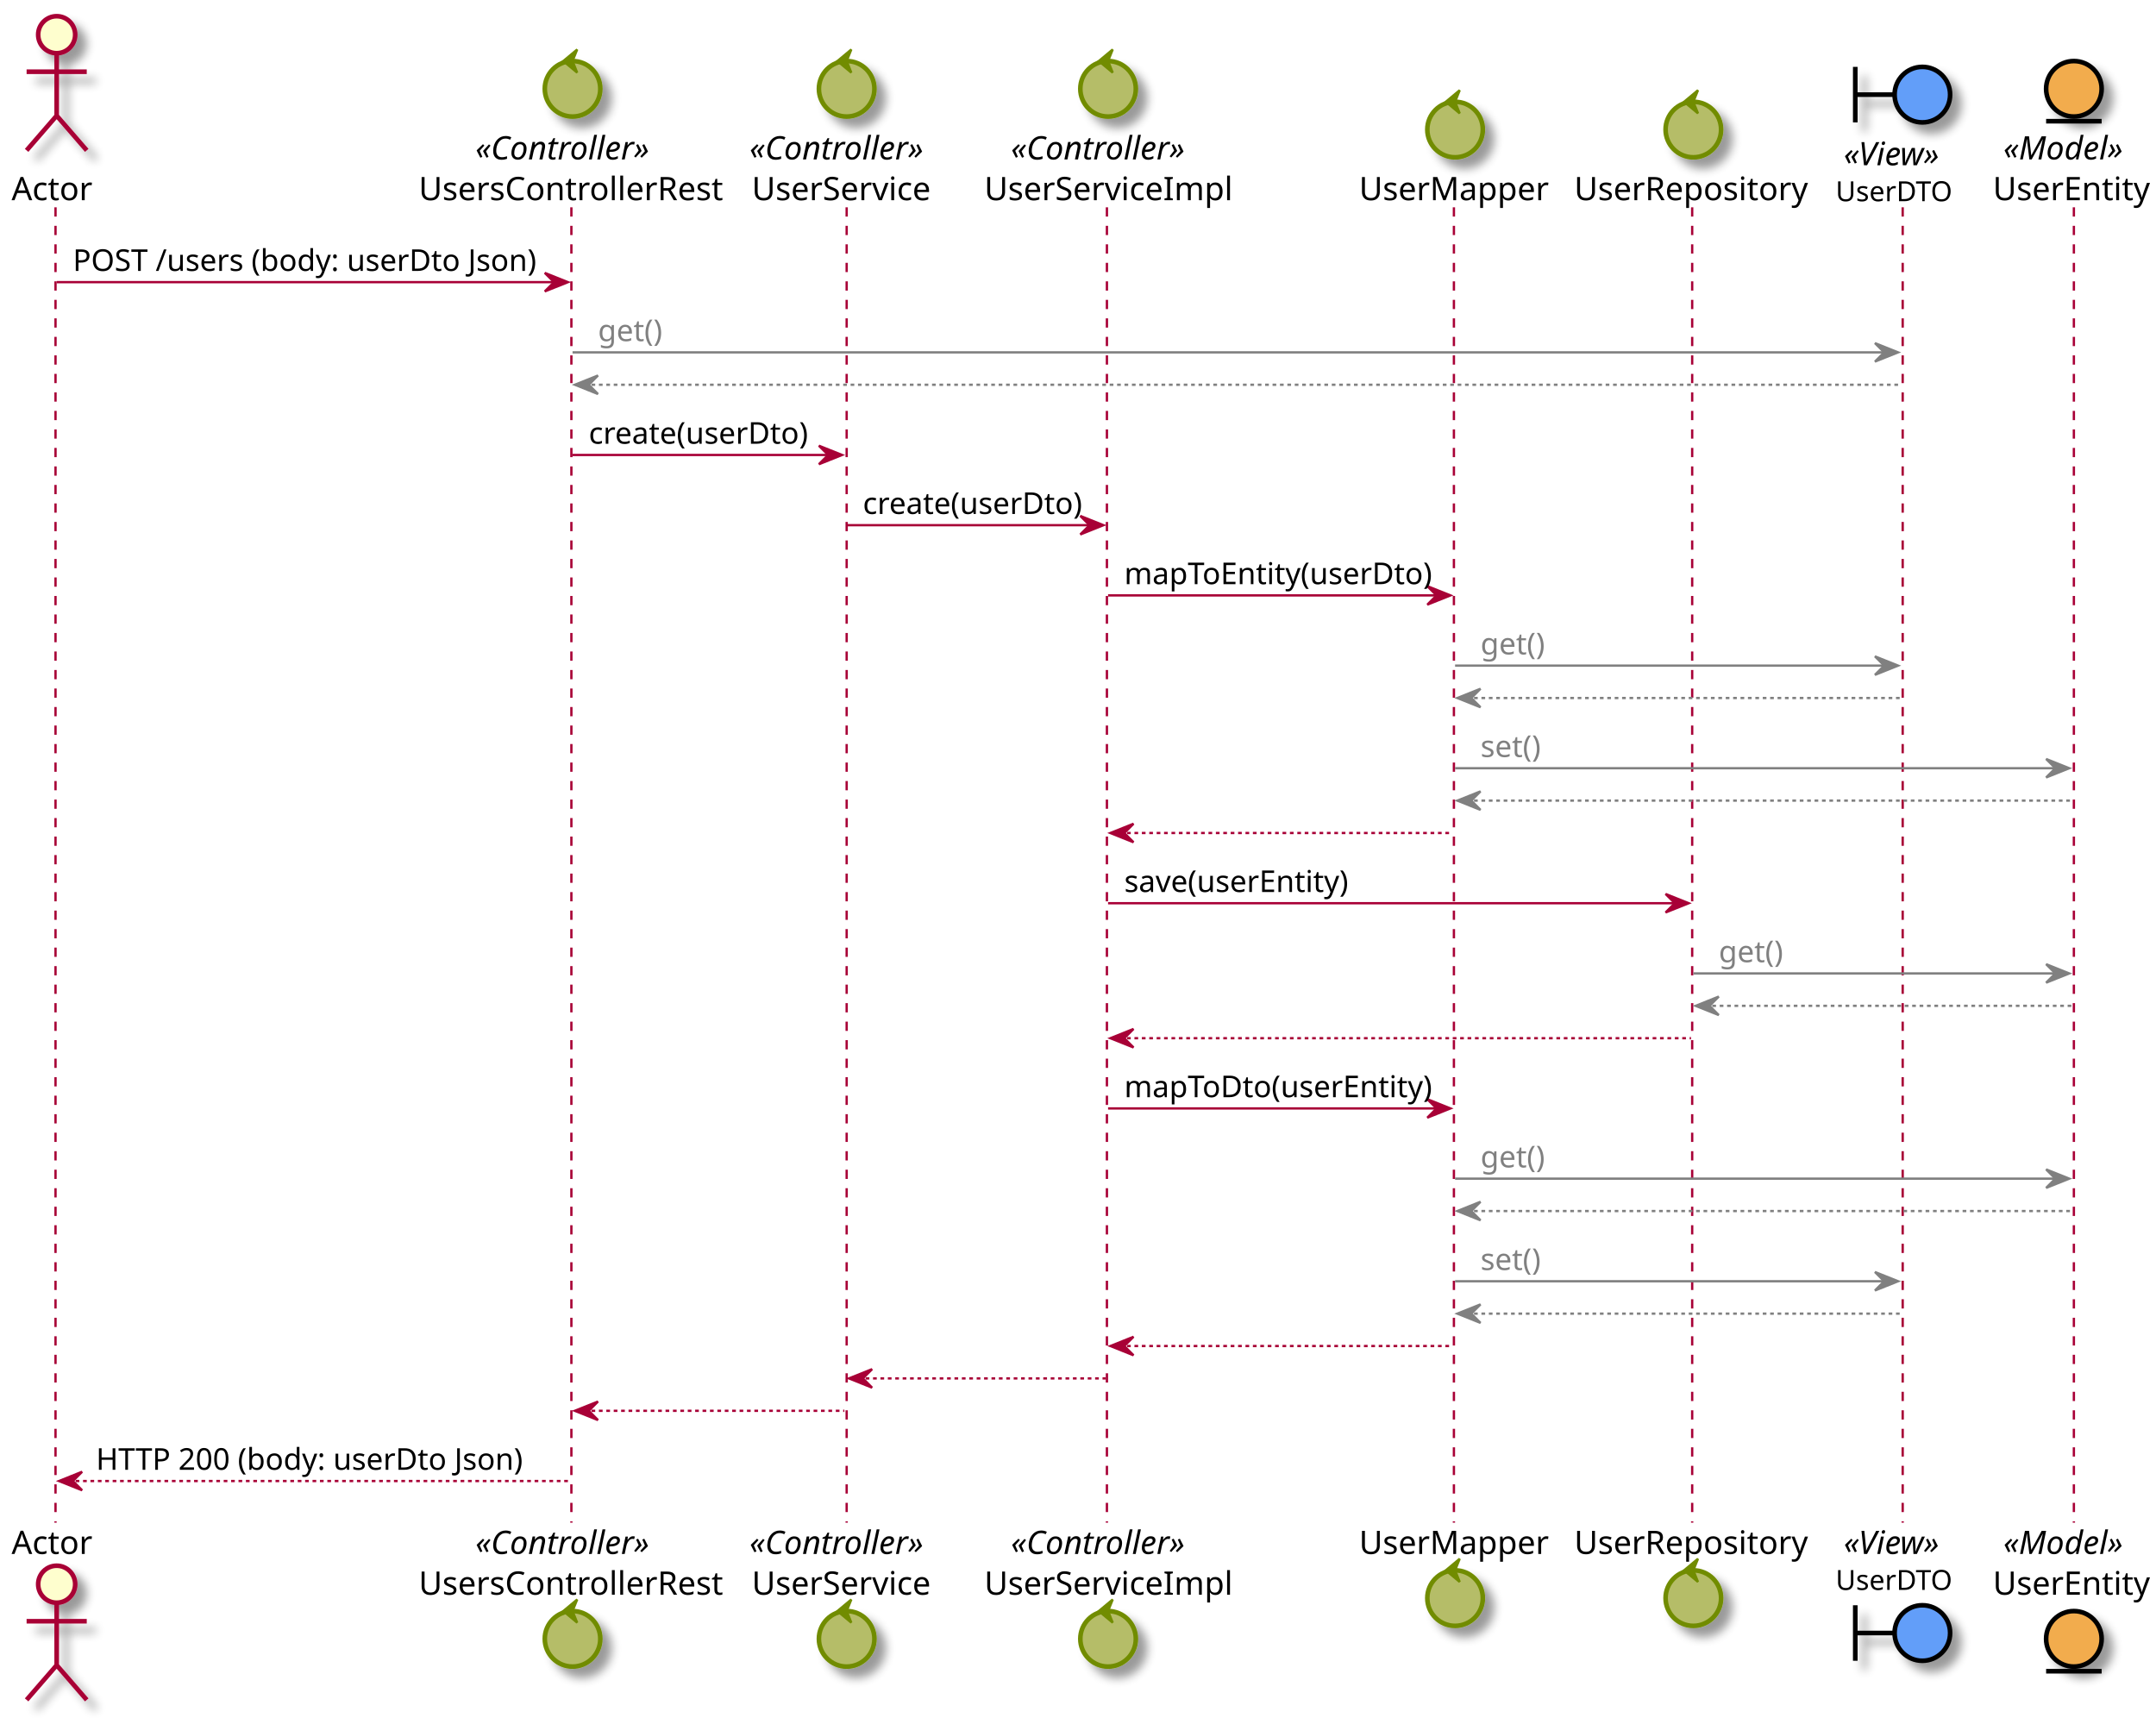
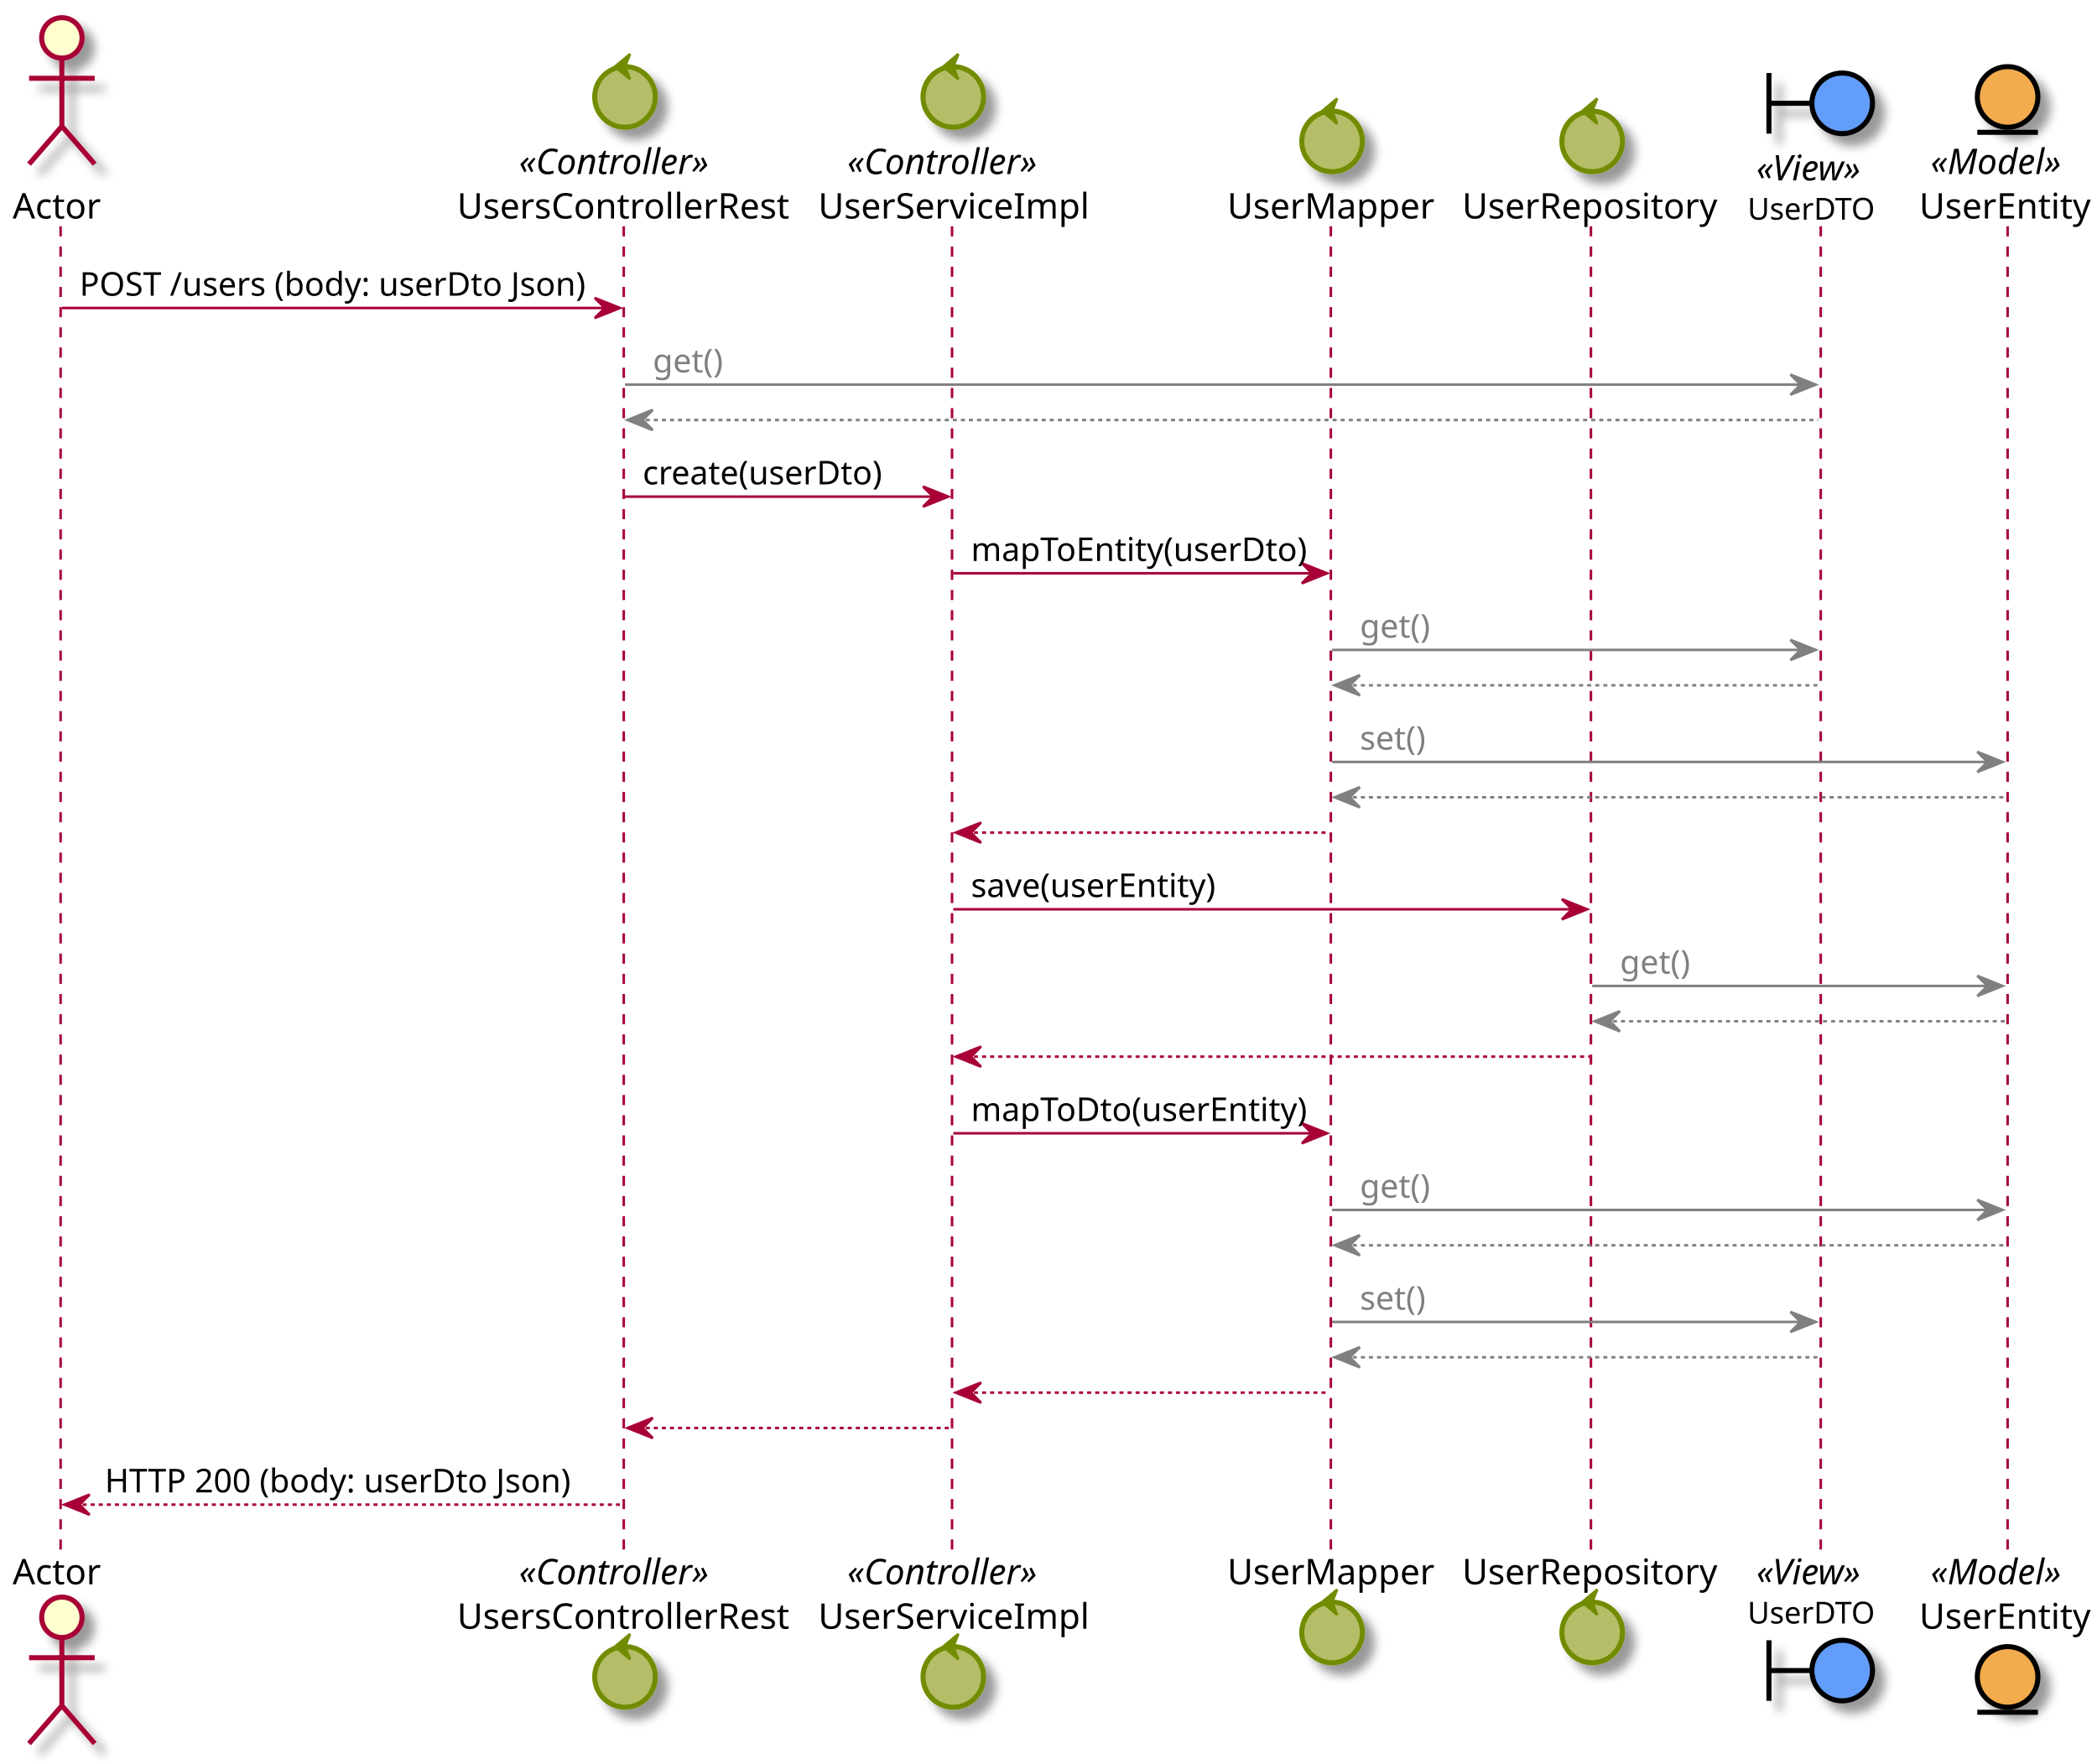
- <svg xmlns="http://www.w3.org/2000/svg" contentScriptType="application/ecmascript" contentStyleType="text/css" height="928.75px" preserveAspectRatio="none" style="width:1165px;height:928px;" version="1.1" viewBox="0 0 1165 928" width="1165px" zoomAndPan="magnify">
+ <svg xmlns="http://www.w3.org/2000/svg" contentScriptType="application/ecmascript" contentStyleType="text/css" height="873.75px" preserveAspectRatio="none" style="width:1038px;height:873px;" version="1.1" viewBox="0 0 1038 873" width="1038.75px" zoomAndPan="magnify">
  <defs>
-     <filter height="300%" id="f13ihi03be4k38" width="300%" x="-1" y="-1">
+     <filter height="300%" id="f7v5b3y5gsimc" width="300%" x="-1" y="-1">
      <feGaussianBlur result="blurOut" stdDeviation="2.5" />
      <feColorMatrix in="blurOut" result="blurOut2" type="matrix" values="0 0 0 0 0 0 0 0 0 0 0 0 0 0 0 0 0 0 .4 0" />
      <feOffset dx="5.0" dy="5.0" in="blurOut2" result="blurOut3" />
      <feBlend in="SourceGraphic" in2="blurOut3" mode="normal" />
    </filter>
  </defs>
  <g>
-     <line style="stroke:#A80036;stroke-width:1.25;stroke-dasharray:5.0,5.0;" x1="30" x2="30" y1="112.012" y2="822.725" />
-     <line style="stroke:#A80036;stroke-width:1.25;stroke-dasharray:5.0,5.0;" x1="308.75" x2="308.75" y1="112.012" y2="822.725" />
-     <line style="stroke:#A80036;stroke-width:1.25;stroke-dasharray:5.0,5.0;" x1="457.5" x2="457.5" y1="112.012" y2="822.725" />
-     <line style="stroke:#A80036;stroke-width:1.25;stroke-dasharray:5.0,5.0;" x1="598.125" x2="598.125" y1="112.012" y2="822.725" />
-     <line style="stroke:#A80036;stroke-width:1.25;stroke-dasharray:5.0,5.0;" x1="785.625" x2="785.625" y1="112.012" y2="822.725" />
-     <line style="stroke:#A80036;stroke-width:1.25;stroke-dasharray:5.0,5.0;" x1="914.375" x2="914.375" y1="112.012" y2="822.725" />
-     <line style="stroke:#A80036;stroke-width:1.25;stroke-dasharray:5.0,5.0;" x1="1028.125" x2="1028.125" y1="112.012" y2="822.725" />
-     <line style="stroke:#A80036;stroke-width:1.25;stroke-dasharray:5.0,5.0;" x1="1120.625" x2="1120.625" y1="112.012" y2="822.725" />
+     <line style="stroke:#A80036;stroke-width:1.25;stroke-dasharray:5.0,5.0;" x1="30" x2="30" y1="112.012" y2="767.285" />
+     <line style="stroke:#A80036;stroke-width:1.25;stroke-dasharray:5.0,5.0;" x1="308.75" x2="308.75" y1="112.012" y2="767.285" />
+     <line style="stroke:#A80036;stroke-width:1.25;stroke-dasharray:5.0,5.0;" x1="471.25" x2="471.25" y1="112.012" y2="767.285" />
+     <line style="stroke:#A80036;stroke-width:1.25;stroke-dasharray:5.0,5.0;" x1="658.75" x2="658.75" y1="112.012" y2="767.285" />
+     <line style="stroke:#A80036;stroke-width:1.25;stroke-dasharray:5.0,5.0;" x1="787.5" x2="787.5" y1="112.012" y2="767.285" />
+     <line style="stroke:#A80036;stroke-width:1.25;stroke-dasharray:5.0,5.0;" x1="901.25" x2="901.25" y1="112.012" y2="767.285" />
+     <line style="stroke:#A80036;stroke-width:1.25;stroke-dasharray:5.0,5.0;" x1="993.75" x2="993.75" y1="112.012" y2="767.285" />
    <text fill="#000000" font-family="sans-serif" font-size="17.5" lengthAdjust="spacing" textLength="41.25" x="6.25" y="108.166">Actor</text>
-     <ellipse cx="30.625" cy="18.75" fill="#FEFECE" filter="url(#f13ihi03be4k38)" rx="10" ry="10" style="stroke:#A80036;stroke-width:2.5;" />
-     <path d="M30.625,28.75 L30.625,62.5 M14.375,38.75 L46.875,38.75 M30.625,62.5 L14.375,81.25 M30.625,62.5 L46.875,81.25 " fill="none" filter="url(#f13ihi03be4k38)" style="stroke:#A80036;stroke-width:2.5;" />
-     <text fill="#000000" font-family="sans-serif" font-size="17.5" lengthAdjust="spacing" textLength="41.25" x="6.25" y="839.641">Actor</text>
-     <ellipse cx="30.625" cy="855.986" fill="#FEFECE" filter="url(#f13ihi03be4k38)" rx="10" ry="10" style="stroke:#A80036;stroke-width:2.5;" />
-     <path d="M30.625,865.986 L30.625,899.736 M14.375,875.986 L46.875,875.986 M30.625,899.736 L14.375,918.486 M30.625,899.736 L46.875,918.486 " fill="none" filter="url(#f13ihi03be4k38)" style="stroke:#A80036;stroke-width:2.5;" />
+     <ellipse cx="30.625" cy="18.75" fill="#FEFECE" filter="url(#f7v5b3y5gsimc)" rx="10" ry="10" style="stroke:#A80036;stroke-width:2.5;" />
+     <path d="M30.625,28.75 L30.625,62.5 M14.375,38.75 L46.875,38.75 M30.625,62.5 L14.375,81.25 M30.625,62.5 L46.875,81.25 " fill="none" filter="url(#f7v5b3y5gsimc)" style="stroke:#A80036;stroke-width:2.5;" />
+     <text fill="#000000" font-family="sans-serif" font-size="17.5" lengthAdjust="spacing" textLength="41.25" x="6.25" y="784.202">Actor</text>
+     <ellipse cx="30.625" cy="800.547" fill="#FEFECE" filter="url(#f7v5b3y5gsimc)" rx="10" ry="10" style="stroke:#A80036;stroke-width:2.5;" />
+     <path d="M30.625,810.547 L30.625,844.297 M14.375,820.547 L46.875,820.547 M30.625,844.297 L14.375,863.047 M30.625,844.297 L46.875,863.047 " fill="none" filter="url(#f7v5b3y5gsimc)" style="stroke:#A80036;stroke-width:2.5;" />
    <text fill="#000000" font-family="sans-serif" font-size="17.5" font-style="italic" lengthAdjust="spacing" textLength="97.5" x="256.875" y="86.155">«Controller»</text>
    <text fill="#000000" font-family="sans-serif" font-size="17.5" lengthAdjust="spacing" textLength="158.75" x="226.25" y="108.166">UsersControllerRest</text>
-     <ellipse cx="309.375" cy="47.988" fill="#B5BD68" filter="url(#f13ihi03be4k38)" rx="15" ry="15" style="stroke:#718C00;stroke-width:2.5;" />
+     <ellipse cx="309.375" cy="47.988" fill="#B5BD68" filter="url(#f7v5b3y5gsimc)" rx="15" ry="15" style="stroke:#718C00;stroke-width:2.5;" />
    <polygon fill="#718C00" points="304.375,32.988,311.875,26.738,309.375,32.988,311.875,39.238,304.375,32.988" style="stroke:#718C00;stroke-width:1.25;" />
-     <text fill="#000000" font-family="sans-serif" font-size="17.5" font-style="italic" lengthAdjust="spacing" textLength="97.5" x="256.875" y="839.641">«Controller»</text>
-     <text fill="#000000" font-family="sans-serif" font-size="17.5" lengthAdjust="spacing" textLength="158.75" x="226.25" y="861.653">UsersControllerRest</text>
-     <ellipse cx="309.375" cy="885.498" fill="#B5BD68" filter="url(#f13ihi03be4k38)" rx="15" ry="15" style="stroke:#718C00;stroke-width:2.5;" />
-     <polygon fill="#718C00" points="304.375,870.498,311.875,864.248,309.375,870.498,311.875,876.748,304.375,870.498" style="stroke:#718C00;stroke-width:1.25;" />
-     <text fill="#000000" font-family="sans-serif" font-size="17.5" font-style="italic" lengthAdjust="spacing" textLength="97.5" x="405" y="86.155">«Controller»</text>
-     <text fill="#000000" font-family="sans-serif" font-size="17.5" lengthAdjust="spacing" textLength="95" x="406.25" y="108.166">UserService</text>
-     <ellipse cx="457.5" cy="47.988" fill="#B5BD68" filter="url(#f13ihi03be4k38)" rx="15" ry="15" style="stroke:#718C00;stroke-width:2.5;" />
-     <polygon fill="#718C00" points="452.5,32.988,460,26.738,457.5,32.988,460,39.238,452.5,32.988" style="stroke:#718C00;stroke-width:1.25;" />
-     <text fill="#000000" font-family="sans-serif" font-size="17.5" font-style="italic" lengthAdjust="spacing" textLength="97.5" x="405" y="839.641">«Controller»</text>
-     <text fill="#000000" font-family="sans-serif" font-size="17.5" lengthAdjust="spacing" textLength="95" x="406.25" y="861.653">UserService</text>
-     <ellipse cx="457.5" cy="885.498" fill="#B5BD68" filter="url(#f13ihi03be4k38)" rx="15" ry="15" style="stroke:#718C00;stroke-width:2.5;" />
-     <polygon fill="#718C00" points="452.5,870.498,460,864.248,457.5,870.498,460,876.748,452.5,870.498" style="stroke:#718C00;stroke-width:1.25;" />
-     <text fill="#000000" font-family="sans-serif" font-size="17.5" font-style="italic" lengthAdjust="spacing" textLength="97.5" x="546.25" y="86.155">«Controller»</text>
-     <text fill="#000000" font-family="sans-serif" font-size="17.5" lengthAdjust="spacing" textLength="126.25" x="531.875" y="108.166">UserServiceImpl</text>
-     <ellipse cx="598.75" cy="47.988" fill="#B5BD68" filter="url(#f13ihi03be4k38)" rx="15" ry="15" style="stroke:#718C00;stroke-width:2.5;" />
-     <polygon fill="#718C00" points="593.75,32.988,601.25,26.738,598.75,32.988,601.25,39.238,593.75,32.988" style="stroke:#718C00;stroke-width:1.25;" />
-     <text fill="#000000" font-family="sans-serif" font-size="17.5" font-style="italic" lengthAdjust="spacing" textLength="97.5" x="546.25" y="839.641">«Controller»</text>
-     <text fill="#000000" font-family="sans-serif" font-size="17.5" lengthAdjust="spacing" textLength="126.25" x="531.875" y="861.653">UserServiceImpl</text>
-     <ellipse cx="598.75" cy="885.498" fill="#B5BD68" filter="url(#f13ihi03be4k38)" rx="15" ry="15" style="stroke:#718C00;stroke-width:2.5;" />
-     <polygon fill="#718C00" points="593.75,870.498,601.25,864.248,598.75,870.498,601.25,876.748,593.75,870.498" style="stroke:#718C00;stroke-width:1.25;" />
-     <text fill="#000000" font-family="sans-serif" font-size="17.5" lengthAdjust="spacing" textLength="96.25" x="734.375" y="108.166">UserMapper</text>
-     <ellipse cx="786.25" cy="70" fill="#B5BD68" filter="url(#f13ihi03be4k38)" rx="15" ry="15" style="stroke:#718C00;stroke-width:2.5;" />
-     <polygon fill="#718C00" points="781.25,55,788.75,48.75,786.25,55,788.75,61.25,781.25,55" style="stroke:#718C00;stroke-width:1.25;" />
-     <text fill="#000000" font-family="sans-serif" font-size="17.5" lengthAdjust="spacing" textLength="96.25" x="734.375" y="839.641">UserMapper</text>
-     <ellipse cx="786.25" cy="863.486" fill="#B5BD68" filter="url(#f13ihi03be4k38)" rx="15" ry="15" style="stroke:#718C00;stroke-width:2.5;" />
-     <polygon fill="#718C00" points="781.25,848.486,788.75,842.236,786.25,848.486,788.75,854.736,781.25,848.486" style="stroke:#718C00;stroke-width:1.25;" />
-     <text fill="#000000" font-family="sans-serif" font-size="17.5" lengthAdjust="spacing" textLength="121.25" x="850.625" y="108.166">UserRepository</text>
-     <ellipse cx="915" cy="70" fill="#B5BD68" filter="url(#f13ihi03be4k38)" rx="15" ry="15" style="stroke:#718C00;stroke-width:2.5;" />
-     <polygon fill="#718C00" points="910,55,917.5,48.75,915,55,917.5,61.25,910,55" style="stroke:#718C00;stroke-width:1.25;" />
-     <text fill="#000000" font-family="sans-serif" font-size="17.5" lengthAdjust="spacing" textLength="121.25" x="850.625" y="839.641">UserRepository</text>
-     <ellipse cx="915" cy="863.486" fill="#B5BD68" filter="url(#f13ihi03be4k38)" rx="15" ry="15" style="stroke:#718C00;stroke-width:2.5;" />
-     <polygon fill="#718C00" points="910,848.486,917.5,842.236,915,848.486,917.5,854.736,910,848.486" style="stroke:#718C00;stroke-width:1.25;" />
-     <text fill="#000000" font-family="sans-serif" font-size="17.5" font-style="italic" lengthAdjust="spacing" textLength="56.25" x="996.25" y="89.299">«View»</text>
-     <text fill="#000000" font-family="sans-serif" font-size="15" lengthAdjust="spacing" textLength="65" x="991.875" y="108.716">UserDTO</text>
-     <path d="M1002.5,36.133 L1002.5,66.133 M1002.5,51.133 L1023.75,51.133 " fill="none" filter="url(#f13ihi03be4k38)" style="stroke:#000000;stroke-width:2.5;" />
-     <ellipse cx="1038.75" cy="51.133" fill="#629EF9" filter="url(#f13ihi03be4k38)" rx="15" ry="15" style="stroke:#000000;stroke-width:2.5;" />
-     <text fill="#000000" font-family="sans-serif" font-size="17.5" font-style="italic" lengthAdjust="spacing" textLength="56.25" x="996.25" y="839.641">«View»</text>
-     <text fill="#000000" font-family="sans-serif" font-size="15" lengthAdjust="spacing" textLength="65" x="991.875" y="859.058">UserDTO</text>
-     <path d="M1002.5,867.354 L1002.5,897.354 M1002.5,882.354 L1023.75,882.354 " fill="none" filter="url(#f13ihi03be4k38)" style="stroke:#000000;stroke-width:2.5;" />
-     <ellipse cx="1038.75" cy="882.354" fill="#629EF9" filter="url(#f13ihi03be4k38)" rx="15" ry="15" style="stroke:#000000;stroke-width:2.5;" />
-     <text fill="#000000" font-family="sans-serif" font-size="17.5" font-style="italic" lengthAdjust="spacing" textLength="68.75" x="1082.5" y="86.155">«Model»</text>
-     <text fill="#000000" font-family="sans-serif" font-size="17.5" lengthAdjust="spacing" textLength="80" x="1076.875" y="108.166">UserEntity</text>
-     <ellipse cx="1120.625" cy="47.988" fill="#F2AC4E" filter="url(#f13ihi03be4k38)" rx="15" ry="15" style="stroke:#000000;stroke-width:2.5;" />
-     <line style="stroke:#000000;stroke-width:2.5;" x1="1105.625" x2="1135.625" y1="65.488" y2="65.488" />
-     <text fill="#000000" font-family="sans-serif" font-size="17.5" font-style="italic" lengthAdjust="spacing" textLength="68.75" x="1082.5" y="839.641">«Model»</text>
-     <text fill="#000000" font-family="sans-serif" font-size="17.5" lengthAdjust="spacing" textLength="80" x="1076.875" y="861.653">UserEntity</text>
-     <ellipse cx="1120.625" cy="885.498" fill="#F2AC4E" filter="url(#f13ihi03be4k38)" rx="15" ry="15" style="stroke:#000000;stroke-width:2.5;" />
-     <line style="stroke:#000000;stroke-width:2.5;" x1="1105.625" x2="1135.625" y1="902.998" y2="902.998" />
+     <text fill="#000000" font-family="sans-serif" font-size="17.5" font-style="italic" lengthAdjust="spacing" textLength="97.5" x="256.875" y="784.202">«Controller»</text>
+     <text fill="#000000" font-family="sans-serif" font-size="17.5" lengthAdjust="spacing" textLength="158.75" x="226.25" y="806.213">UsersControllerRest</text>
+     <ellipse cx="309.375" cy="830.059" fill="#B5BD68" filter="url(#f7v5b3y5gsimc)" rx="15" ry="15" style="stroke:#718C00;stroke-width:2.5;" />
+     <polygon fill="#718C00" points="304.375,815.059,311.875,808.809,309.375,815.059,311.875,821.309,304.375,815.059" style="stroke:#718C00;stroke-width:1.25;" />
+     <text fill="#000000" font-family="sans-serif" font-size="17.5" font-style="italic" lengthAdjust="spacing" textLength="97.5" x="419.375" y="86.155">«Controller»</text>
+     <text fill="#000000" font-family="sans-serif" font-size="17.5" lengthAdjust="spacing" textLength="126.25" x="405" y="108.166">UserServiceImpl</text>
+     <ellipse cx="471.875" cy="47.988" fill="#B5BD68" filter="url(#f7v5b3y5gsimc)" rx="15" ry="15" style="stroke:#718C00;stroke-width:2.5;" />
+     <polygon fill="#718C00" points="466.875,32.988,474.375,26.738,471.875,32.988,474.375,39.238,466.875,32.988" style="stroke:#718C00;stroke-width:1.25;" />
+     <text fill="#000000" font-family="sans-serif" font-size="17.5" font-style="italic" lengthAdjust="spacing" textLength="97.5" x="419.375" y="784.202">«Controller»</text>
+     <text fill="#000000" font-family="sans-serif" font-size="17.5" lengthAdjust="spacing" textLength="126.25" x="405" y="806.213">UserServiceImpl</text>
+     <ellipse cx="471.875" cy="830.059" fill="#B5BD68" filter="url(#f7v5b3y5gsimc)" rx="15" ry="15" style="stroke:#718C00;stroke-width:2.5;" />
+     <polygon fill="#718C00" points="466.875,815.059,474.375,808.809,471.875,815.059,474.375,821.309,466.875,815.059" style="stroke:#718C00;stroke-width:1.25;" />
+     <text fill="#000000" font-family="sans-serif" font-size="17.5" lengthAdjust="spacing" textLength="96.25" x="607.5" y="108.166">UserMapper</text>
+     <ellipse cx="659.375" cy="70" fill="#B5BD68" filter="url(#f7v5b3y5gsimc)" rx="15" ry="15" style="stroke:#718C00;stroke-width:2.5;" />
+     <polygon fill="#718C00" points="654.375,55,661.875,48.75,659.375,55,661.875,61.25,654.375,55" style="stroke:#718C00;stroke-width:1.25;" />
+     <text fill="#000000" font-family="sans-serif" font-size="17.5" lengthAdjust="spacing" textLength="96.25" x="607.5" y="784.202">UserMapper</text>
+     <ellipse cx="659.375" cy="808.047" fill="#B5BD68" filter="url(#f7v5b3y5gsimc)" rx="15" ry="15" style="stroke:#718C00;stroke-width:2.5;" />
+     <polygon fill="#718C00" points="654.375,793.047,661.875,786.797,659.375,793.047,661.875,799.297,654.375,793.047" style="stroke:#718C00;stroke-width:1.25;" />
+     <text fill="#000000" font-family="sans-serif" font-size="17.5" lengthAdjust="spacing" textLength="121.25" x="723.75" y="108.166">UserRepository</text>
+     <ellipse cx="788.125" cy="70" fill="#B5BD68" filter="url(#f7v5b3y5gsimc)" rx="15" ry="15" style="stroke:#718C00;stroke-width:2.5;" />
+     <polygon fill="#718C00" points="783.125,55,790.625,48.75,788.125,55,790.625,61.25,783.125,55" style="stroke:#718C00;stroke-width:1.25;" />
+     <text fill="#000000" font-family="sans-serif" font-size="17.5" lengthAdjust="spacing" textLength="121.25" x="723.75" y="784.202">UserRepository</text>
+     <ellipse cx="788.125" cy="808.047" fill="#B5BD68" filter="url(#f7v5b3y5gsimc)" rx="15" ry="15" style="stroke:#718C00;stroke-width:2.5;" />
+     <polygon fill="#718C00" points="783.125,793.047,790.625,786.797,788.125,793.047,790.625,799.297,783.125,793.047" style="stroke:#718C00;stroke-width:1.25;" />
+     <text fill="#000000" font-family="sans-serif" font-size="17.5" font-style="italic" lengthAdjust="spacing" textLength="56.25" x="869.375" y="89.299">«View»</text>
+     <text fill="#000000" font-family="sans-serif" font-size="15" lengthAdjust="spacing" textLength="65" x="865" y="108.716">UserDTO</text>
+     <path d="M875.625,36.133 L875.625,66.133 M875.625,51.133 L896.875,51.133 " fill="none" filter="url(#f7v5b3y5gsimc)" style="stroke:#000000;stroke-width:2.5;" />
+     <ellipse cx="911.875" cy="51.133" fill="#629EF9" filter="url(#f7v5b3y5gsimc)" rx="15" ry="15" style="stroke:#000000;stroke-width:2.5;" />
+     <text fill="#000000" font-family="sans-serif" font-size="17.5" font-style="italic" lengthAdjust="spacing" textLength="56.25" x="869.375" y="784.202">«View»</text>
+     <text fill="#000000" font-family="sans-serif" font-size="15" lengthAdjust="spacing" textLength="65" x="865" y="803.618">UserDTO</text>
+     <path d="M875.625,811.914 L875.625,841.914 M875.625,826.914 L896.875,826.914 " fill="none" filter="url(#f7v5b3y5gsimc)" style="stroke:#000000;stroke-width:2.5;" />
+     <ellipse cx="911.875" cy="826.914" fill="#629EF9" filter="url(#f7v5b3y5gsimc)" rx="15" ry="15" style="stroke:#000000;stroke-width:2.5;" />
+     <text fill="#000000" font-family="sans-serif" font-size="17.5" font-style="italic" lengthAdjust="spacing" textLength="68.75" x="955.625" y="86.155">«Model»</text>
+     <text fill="#000000" font-family="sans-serif" font-size="17.5" lengthAdjust="spacing" textLength="80" x="950" y="108.166">UserEntity</text>
+     <ellipse cx="993.75" cy="47.988" fill="#F2AC4E" filter="url(#f7v5b3y5gsimc)" rx="15" ry="15" style="stroke:#000000;stroke-width:2.5;" />
+     <line style="stroke:#000000;stroke-width:2.5;" x1="978.75" x2="1008.75" y1="65.488" y2="65.488" />
+     <text fill="#000000" font-family="sans-serif" font-size="17.5" font-style="italic" lengthAdjust="spacing" textLength="68.75" x="955.625" y="784.202">«Model»</text>
+     <text fill="#000000" font-family="sans-serif" font-size="17.5" lengthAdjust="spacing" textLength="80" x="950" y="806.213">UserEntity</text>
+     <ellipse cx="993.75" cy="830.059" fill="#F2AC4E" filter="url(#f7v5b3y5gsimc)" rx="15" ry="15" style="stroke:#000000;stroke-width:2.5;" />
+     <line style="stroke:#000000;stroke-width:2.5;" x1="978.75" x2="1008.75" y1="847.559" y2="847.559" />
    <polygon fill="#A80036" points="294.375,147.451,306.875,152.451,294.375,157.451,299.375,152.451" style="stroke:#A80036;stroke-width:1.25;" />
    <line style="stroke:#A80036;stroke-width:1.25;" x1="30.625" x2="301.875" y1="152.451" y2="152.451" />
    <text fill="#000000" font-family="sans-serif" font-size="16.25" lengthAdjust="spacing" textLength="248.75" x="39.375" y="146.381">POST /users (body: userDto Json)</text>
-     <polygon fill="#808080" points="1013.125,185.391,1025.625,190.391,1013.125,195.391,1018.125,190.391" style="stroke:#808080;stroke-width:1.25;" />
-     <line style="stroke:#808080;stroke-width:1.25;" x1="309.375" x2="1020.625" y1="190.391" y2="190.391" />
+     <polygon fill="#808080" points="886.25,185.391,898.75,190.391,886.25,195.391,891.25,190.391" style="stroke:#808080;stroke-width:1.25;" />
+     <line style="stroke:#808080;stroke-width:1.25;" x1="309.375" x2="893.75" y1="190.391" y2="190.391" />
    <text fill="#808080" font-family="sans-serif" font-size="16.25" lengthAdjust="spacing" textLength="32.5" x="323.125" y="184.32">get()</text>
    <polygon fill="#808080" points="323.125,202.891,310.625,207.891,323.125,212.891,318.125,207.891" style="stroke:#808080;stroke-width:1.25;" />
-     <line style="stroke:#808080;stroke-width:1.25;stroke-dasharray:2.0,2.0;" x1="315.625" x2="1026.875" y1="207.891" y2="207.891" />
-     <polygon fill="#A80036" points="442.5,240.83,455,245.83,442.5,250.83,447.5,245.83" style="stroke:#A80036;stroke-width:1.25;" />
-     <line style="stroke:#A80036;stroke-width:1.25;" x1="309.375" x2="450" y1="245.83" y2="245.83" />
+     <line style="stroke:#808080;stroke-width:1.25;stroke-dasharray:2.0,2.0;" x1="315.625" x2="900" y1="207.891" y2="207.891" />
+     <polygon fill="#A80036" points="456.875,240.83,469.375,245.83,456.875,250.83,461.875,245.83" style="stroke:#A80036;stroke-width:1.25;" />
+     <line style="stroke:#A80036;stroke-width:1.25;" x1="309.375" x2="464.375" y1="245.83" y2="245.83" />
    <text fill="#000000" font-family="sans-serif" font-size="16.25" lengthAdjust="spacing" textLength="111.25" x="318.125" y="239.76">create(userDto)</text>
-     <polygon fill="#A80036" points="583.75,278.769,596.25,283.769,583.75,288.769,588.75,283.769" style="stroke:#A80036;stroke-width:1.25;" />
-     <line style="stroke:#A80036;stroke-width:1.25;" x1="457.5" x2="591.25" y1="283.769" y2="283.769" />
-     <text fill="#000000" font-family="sans-serif" font-size="16.25" lengthAdjust="spacing" textLength="111.25" x="466.25" y="277.699">create(userDto)</text>
-     <polygon fill="#A80036" points="771.25,316.709,783.75,321.709,771.25,326.709,776.25,321.709" style="stroke:#A80036;stroke-width:1.25;" />
-     <line style="stroke:#A80036;stroke-width:1.25;" x1="598.75" x2="778.75" y1="321.709" y2="321.709" />
-     <text fill="#000000" font-family="sans-serif" font-size="16.25" lengthAdjust="spacing" textLength="157.5" x="607.5" y="315.638">mapToEntity(userDto)</text>
-     <polygon fill="#808080" points="1013.125,354.648,1025.625,359.648,1013.125,364.648,1018.125,359.648" style="stroke:#808080;stroke-width:1.25;" />
-     <line style="stroke:#808080;stroke-width:1.25;" x1="786.25" x2="1020.625" y1="359.648" y2="359.648" />
-     <text fill="#808080" font-family="sans-serif" font-size="16.25" lengthAdjust="spacing" textLength="32.5" x="800" y="353.578">get()</text>
-     <polygon fill="#808080" points="800,372.148,787.5,377.148,800,382.148,795,377.148" style="stroke:#808080;stroke-width:1.25;" />
-     <line style="stroke:#808080;stroke-width:1.25;stroke-dasharray:2.0,2.0;" x1="792.5" x2="1026.875" y1="377.148" y2="377.148" />
-     <polygon fill="#808080" points="1105.625,410.088,1118.125,415.088,1105.625,420.088,1110.625,415.088" style="stroke:#808080;stroke-width:1.25;" />
-     <line style="stroke:#808080;stroke-width:1.25;" x1="786.25" x2="1113.125" y1="415.088" y2="415.088" />
-     <text fill="#808080" font-family="sans-serif" font-size="16.25" lengthAdjust="spacing" textLength="32.5" x="800" y="409.017">set()</text>
-     <polygon fill="#808080" points="800,427.588,787.5,432.588,800,437.588,795,432.588" style="stroke:#808080;stroke-width:1.25;" />
-     <line style="stroke:#808080;stroke-width:1.25;stroke-dasharray:2.0,2.0;" x1="792.5" x2="1119.375" y1="432.588" y2="432.588" />
-     <polygon fill="#A80036" points="612.5,445.088,600,450.088,612.5,455.088,607.5,450.088" style="stroke:#A80036;stroke-width:1.25;" />
-     <line style="stroke:#A80036;stroke-width:1.25;stroke-dasharray:2.0,2.0;" x1="605" x2="785" y1="450.088" y2="450.088" />
-     <polygon fill="#A80036" points="900,483.027,912.5,488.027,900,493.027,905,488.027" style="stroke:#A80036;stroke-width:1.25;" />
-     <line style="stroke:#A80036;stroke-width:1.25;" x1="598.75" x2="907.5" y1="488.027" y2="488.027" />
-     <text fill="#000000" font-family="sans-serif" font-size="16.25" lengthAdjust="spacing" textLength="116.25" x="607.5" y="481.957">save(userEntity)</text>
-     <polygon fill="#808080" points="1105.625,520.967,1118.125,525.967,1105.625,530.967,1110.625,525.967" style="stroke:#808080;stroke-width:1.25;" />
-     <line style="stroke:#808080;stroke-width:1.25;" x1="915" x2="1113.125" y1="525.967" y2="525.967" />
-     <text fill="#808080" font-family="sans-serif" font-size="16.25" lengthAdjust="spacing" textLength="32.5" x="928.75" y="519.896">get()</text>
-     <polygon fill="#808080" points="928.75,538.467,916.25,543.467,928.75,548.467,923.75,543.467" style="stroke:#808080;stroke-width:1.25;" />
-     <line style="stroke:#808080;stroke-width:1.25;stroke-dasharray:2.0,2.0;" x1="921.25" x2="1119.375" y1="543.467" y2="543.467" />
-     <polygon fill="#A80036" points="612.5,555.967,600,560.967,612.5,565.967,607.5,560.967" style="stroke:#A80036;stroke-width:1.25;" />
-     <line style="stroke:#A80036;stroke-width:1.25;stroke-dasharray:2.0,2.0;" x1="605" x2="913.75" y1="560.967" y2="560.967" />
-     <polygon fill="#A80036" points="771.25,593.906,783.75,598.906,771.25,603.906,776.25,598.906" style="stroke:#A80036;stroke-width:1.25;" />
-     <line style="stroke:#A80036;stroke-width:1.25;" x1="598.75" x2="778.75" y1="598.906" y2="598.906" />
-     <text fill="#000000" font-family="sans-serif" font-size="16.25" lengthAdjust="spacing" textLength="157.5" x="607.5" y="592.836">mapToDto(userEntity)</text>
-     <polygon fill="#808080" points="1105.625,631.846,1118.125,636.846,1105.625,641.846,1110.625,636.846" style="stroke:#808080;stroke-width:1.25;" />
-     <line style="stroke:#808080;stroke-width:1.25;" x1="786.25" x2="1113.125" y1="636.846" y2="636.846" />
-     <text fill="#808080" font-family="sans-serif" font-size="16.25" lengthAdjust="spacing" textLength="32.5" x="800" y="630.775">get()</text>
-     <polygon fill="#808080" points="800,649.346,787.5,654.346,800,659.346,795,654.346" style="stroke:#808080;stroke-width:1.25;" />
-     <line style="stroke:#808080;stroke-width:1.25;stroke-dasharray:2.0,2.0;" x1="792.5" x2="1119.375" y1="654.346" y2="654.346" />
-     <polygon fill="#808080" points="1013.125,687.285,1025.625,692.285,1013.125,697.285,1018.125,692.285" style="stroke:#808080;stroke-width:1.25;" />
-     <line style="stroke:#808080;stroke-width:1.25;" x1="786.25" x2="1020.625" y1="692.285" y2="692.285" />
-     <text fill="#808080" font-family="sans-serif" font-size="16.25" lengthAdjust="spacing" textLength="32.5" x="800" y="686.215">set()</text>
-     <polygon fill="#808080" points="800,704.785,787.5,709.785,800,714.785,795,709.785" style="stroke:#808080;stroke-width:1.25;" />
-     <line style="stroke:#808080;stroke-width:1.25;stroke-dasharray:2.0,2.0;" x1="792.5" x2="1026.875" y1="709.785" y2="709.785" />
-     <polygon fill="#A80036" points="612.5,722.285,600,727.285,612.5,732.285,607.5,727.285" style="stroke:#A80036;stroke-width:1.25;" />
-     <line style="stroke:#A80036;stroke-width:1.25;stroke-dasharray:2.0,2.0;" x1="605" x2="785" y1="727.285" y2="727.285" />
-     <polygon fill="#A80036" points="471.25,739.785,458.75,744.785,471.25,749.785,466.25,744.785" style="stroke:#A80036;stroke-width:1.25;" />
-     <line style="stroke:#A80036;stroke-width:1.25;stroke-dasharray:2.0,2.0;" x1="463.75" x2="597.5" y1="744.785" y2="744.785" />
-     <polygon fill="#A80036" points="323.125,757.285,310.625,762.285,323.125,767.285,318.125,762.285" style="stroke:#A80036;stroke-width:1.25;" />
-     <line style="stroke:#A80036;stroke-width:1.25;stroke-dasharray:2.0,2.0;" x1="315.625" x2="456.25" y1="762.285" y2="762.285" />
-     <polygon fill="#A80036" points="44.375,795.225,31.875,800.225,44.375,805.225,39.375,800.225" style="stroke:#A80036;stroke-width:1.25;" />
-     <line style="stroke:#A80036;stroke-width:1.25;stroke-dasharray:2.0,2.0;" x1="36.875" x2="308.125" y1="800.225" y2="800.225" />
-     <text fill="#000000" font-family="sans-serif" font-size="16.25" lengthAdjust="spacing" textLength="226.25" x="51.875" y="794.154">HTTP 200 (body: userDto Json)</text>
+     <polygon fill="#A80036" points="644.375,278.769,656.875,283.769,644.375,288.769,649.375,283.769" style="stroke:#A80036;stroke-width:1.25;" />
+     <line style="stroke:#A80036;stroke-width:1.25;" x1="471.875" x2="651.875" y1="283.769" y2="283.769" />
+     <text fill="#000000" font-family="sans-serif" font-size="16.25" lengthAdjust="spacing" textLength="157.5" x="480.625" y="277.699">mapToEntity(userDto)</text>
+     <polygon fill="#808080" points="886.25,316.709,898.75,321.709,886.25,326.709,891.25,321.709" style="stroke:#808080;stroke-width:1.25;" />
+     <line style="stroke:#808080;stroke-width:1.25;" x1="659.375" x2="893.75" y1="321.709" y2="321.709" />
+     <text fill="#808080" font-family="sans-serif" font-size="16.25" lengthAdjust="spacing" textLength="32.5" x="673.125" y="315.638">get()</text>
+     <polygon fill="#808080" points="673.125,334.209,660.625,339.209,673.125,344.209,668.125,339.209" style="stroke:#808080;stroke-width:1.25;" />
+     <line style="stroke:#808080;stroke-width:1.25;stroke-dasharray:2.0,2.0;" x1="665.625" x2="900" y1="339.209" y2="339.209" />
+     <polygon fill="#808080" points="978.75,372.148,991.25,377.148,978.75,382.148,983.75,377.148" style="stroke:#808080;stroke-width:1.25;" />
+     <line style="stroke:#808080;stroke-width:1.25;" x1="659.375" x2="986.25" y1="377.148" y2="377.148" />
+     <text fill="#808080" font-family="sans-serif" font-size="16.25" lengthAdjust="spacing" textLength="32.5" x="673.125" y="371.078">set()</text>
+     <polygon fill="#808080" points="673.125,389.648,660.625,394.648,673.125,399.648,668.125,394.648" style="stroke:#808080;stroke-width:1.25;" />
+     <line style="stroke:#808080;stroke-width:1.25;stroke-dasharray:2.0,2.0;" x1="665.625" x2="992.5" y1="394.648" y2="394.648" />
+     <polygon fill="#A80036" points="485.625,407.148,473.125,412.148,485.625,417.148,480.625,412.148" style="stroke:#A80036;stroke-width:1.25;" />
+     <line style="stroke:#A80036;stroke-width:1.25;stroke-dasharray:2.0,2.0;" x1="478.125" x2="658.125" y1="412.148" y2="412.148" />
+     <polygon fill="#A80036" points="773.125,445.088,785.625,450.088,773.125,455.088,778.125,450.088" style="stroke:#A80036;stroke-width:1.25;" />
+     <line style="stroke:#A80036;stroke-width:1.25;" x1="471.875" x2="780.625" y1="450.088" y2="450.088" />
+     <text fill="#000000" font-family="sans-serif" font-size="16.25" lengthAdjust="spacing" textLength="116.25" x="480.625" y="444.017">save(userEntity)</text>
+     <polygon fill="#808080" points="978.75,483.027,991.25,488.027,978.75,493.027,983.75,488.027" style="stroke:#808080;stroke-width:1.25;" />
+     <line style="stroke:#808080;stroke-width:1.25;" x1="788.125" x2="986.25" y1="488.027" y2="488.027" />
+     <text fill="#808080" font-family="sans-serif" font-size="16.25" lengthAdjust="spacing" textLength="32.5" x="801.875" y="481.957">get()</text>
+     <polygon fill="#808080" points="801.875,500.527,789.375,505.527,801.875,510.527,796.875,505.527" style="stroke:#808080;stroke-width:1.25;" />
+     <line style="stroke:#808080;stroke-width:1.25;stroke-dasharray:2.0,2.0;" x1="794.375" x2="992.5" y1="505.527" y2="505.527" />
+     <polygon fill="#A80036" points="485.625,518.027,473.125,523.027,485.625,528.027,480.625,523.027" style="stroke:#A80036;stroke-width:1.25;" />
+     <line style="stroke:#A80036;stroke-width:1.25;stroke-dasharray:2.0,2.0;" x1="478.125" x2="786.875" y1="523.027" y2="523.027" />
+     <polygon fill="#A80036" points="644.375,555.967,656.875,560.967,644.375,565.967,649.375,560.967" style="stroke:#A80036;stroke-width:1.25;" />
+     <line style="stroke:#A80036;stroke-width:1.25;" x1="471.875" x2="651.875" y1="560.967" y2="560.967" />
+     <text fill="#000000" font-family="sans-serif" font-size="16.25" lengthAdjust="spacing" textLength="157.5" x="480.625" y="554.896">mapToDto(userEntity)</text>
+     <polygon fill="#808080" points="978.75,593.906,991.25,598.906,978.75,603.906,983.75,598.906" style="stroke:#808080;stroke-width:1.25;" />
+     <line style="stroke:#808080;stroke-width:1.25;" x1="659.375" x2="986.25" y1="598.906" y2="598.906" />
+     <text fill="#808080" font-family="sans-serif" font-size="16.25" lengthAdjust="spacing" textLength="32.5" x="673.125" y="592.836">get()</text>
+     <polygon fill="#808080" points="673.125,611.406,660.625,616.406,673.125,621.406,668.125,616.406" style="stroke:#808080;stroke-width:1.25;" />
+     <line style="stroke:#808080;stroke-width:1.25;stroke-dasharray:2.0,2.0;" x1="665.625" x2="992.5" y1="616.406" y2="616.406" />
+     <polygon fill="#808080" points="886.25,649.346,898.75,654.346,886.25,659.346,891.25,654.346" style="stroke:#808080;stroke-width:1.25;" />
+     <line style="stroke:#808080;stroke-width:1.25;" x1="659.375" x2="893.75" y1="654.346" y2="654.346" />
+     <text fill="#808080" font-family="sans-serif" font-size="16.25" lengthAdjust="spacing" textLength="32.5" x="673.125" y="648.275">set()</text>
+     <polygon fill="#808080" points="673.125,666.846,660.625,671.846,673.125,676.846,668.125,671.846" style="stroke:#808080;stroke-width:1.25;" />
+     <line style="stroke:#808080;stroke-width:1.25;stroke-dasharray:2.0,2.0;" x1="665.625" x2="900" y1="671.846" y2="671.846" />
+     <polygon fill="#A80036" points="485.625,684.346,473.125,689.346,485.625,694.346,480.625,689.346" style="stroke:#A80036;stroke-width:1.25;" />
+     <line style="stroke:#A80036;stroke-width:1.25;stroke-dasharray:2.0,2.0;" x1="478.125" x2="658.125" y1="689.346" y2="689.346" />
+     <polygon fill="#A80036" points="323.125,701.846,310.625,706.846,323.125,711.846,318.125,706.846" style="stroke:#A80036;stroke-width:1.25;" />
+     <line style="stroke:#A80036;stroke-width:1.25;stroke-dasharray:2.0,2.0;" x1="315.625" x2="470.625" y1="706.846" y2="706.846" />
+     <polygon fill="#A80036" points="44.375,739.785,31.875,744.785,44.375,749.785,39.375,744.785" style="stroke:#A80036;stroke-width:1.25;" />
+     <line style="stroke:#A80036;stroke-width:1.25;stroke-dasharray:2.0,2.0;" x1="36.875" x2="308.125" y1="744.785" y2="744.785" />
+     <text fill="#000000" font-family="sans-serif" font-size="16.25" lengthAdjust="spacing" textLength="226.25" x="51.875" y="738.715">HTTP 200 (body: userDto Json)</text>
  </g>
</svg>
